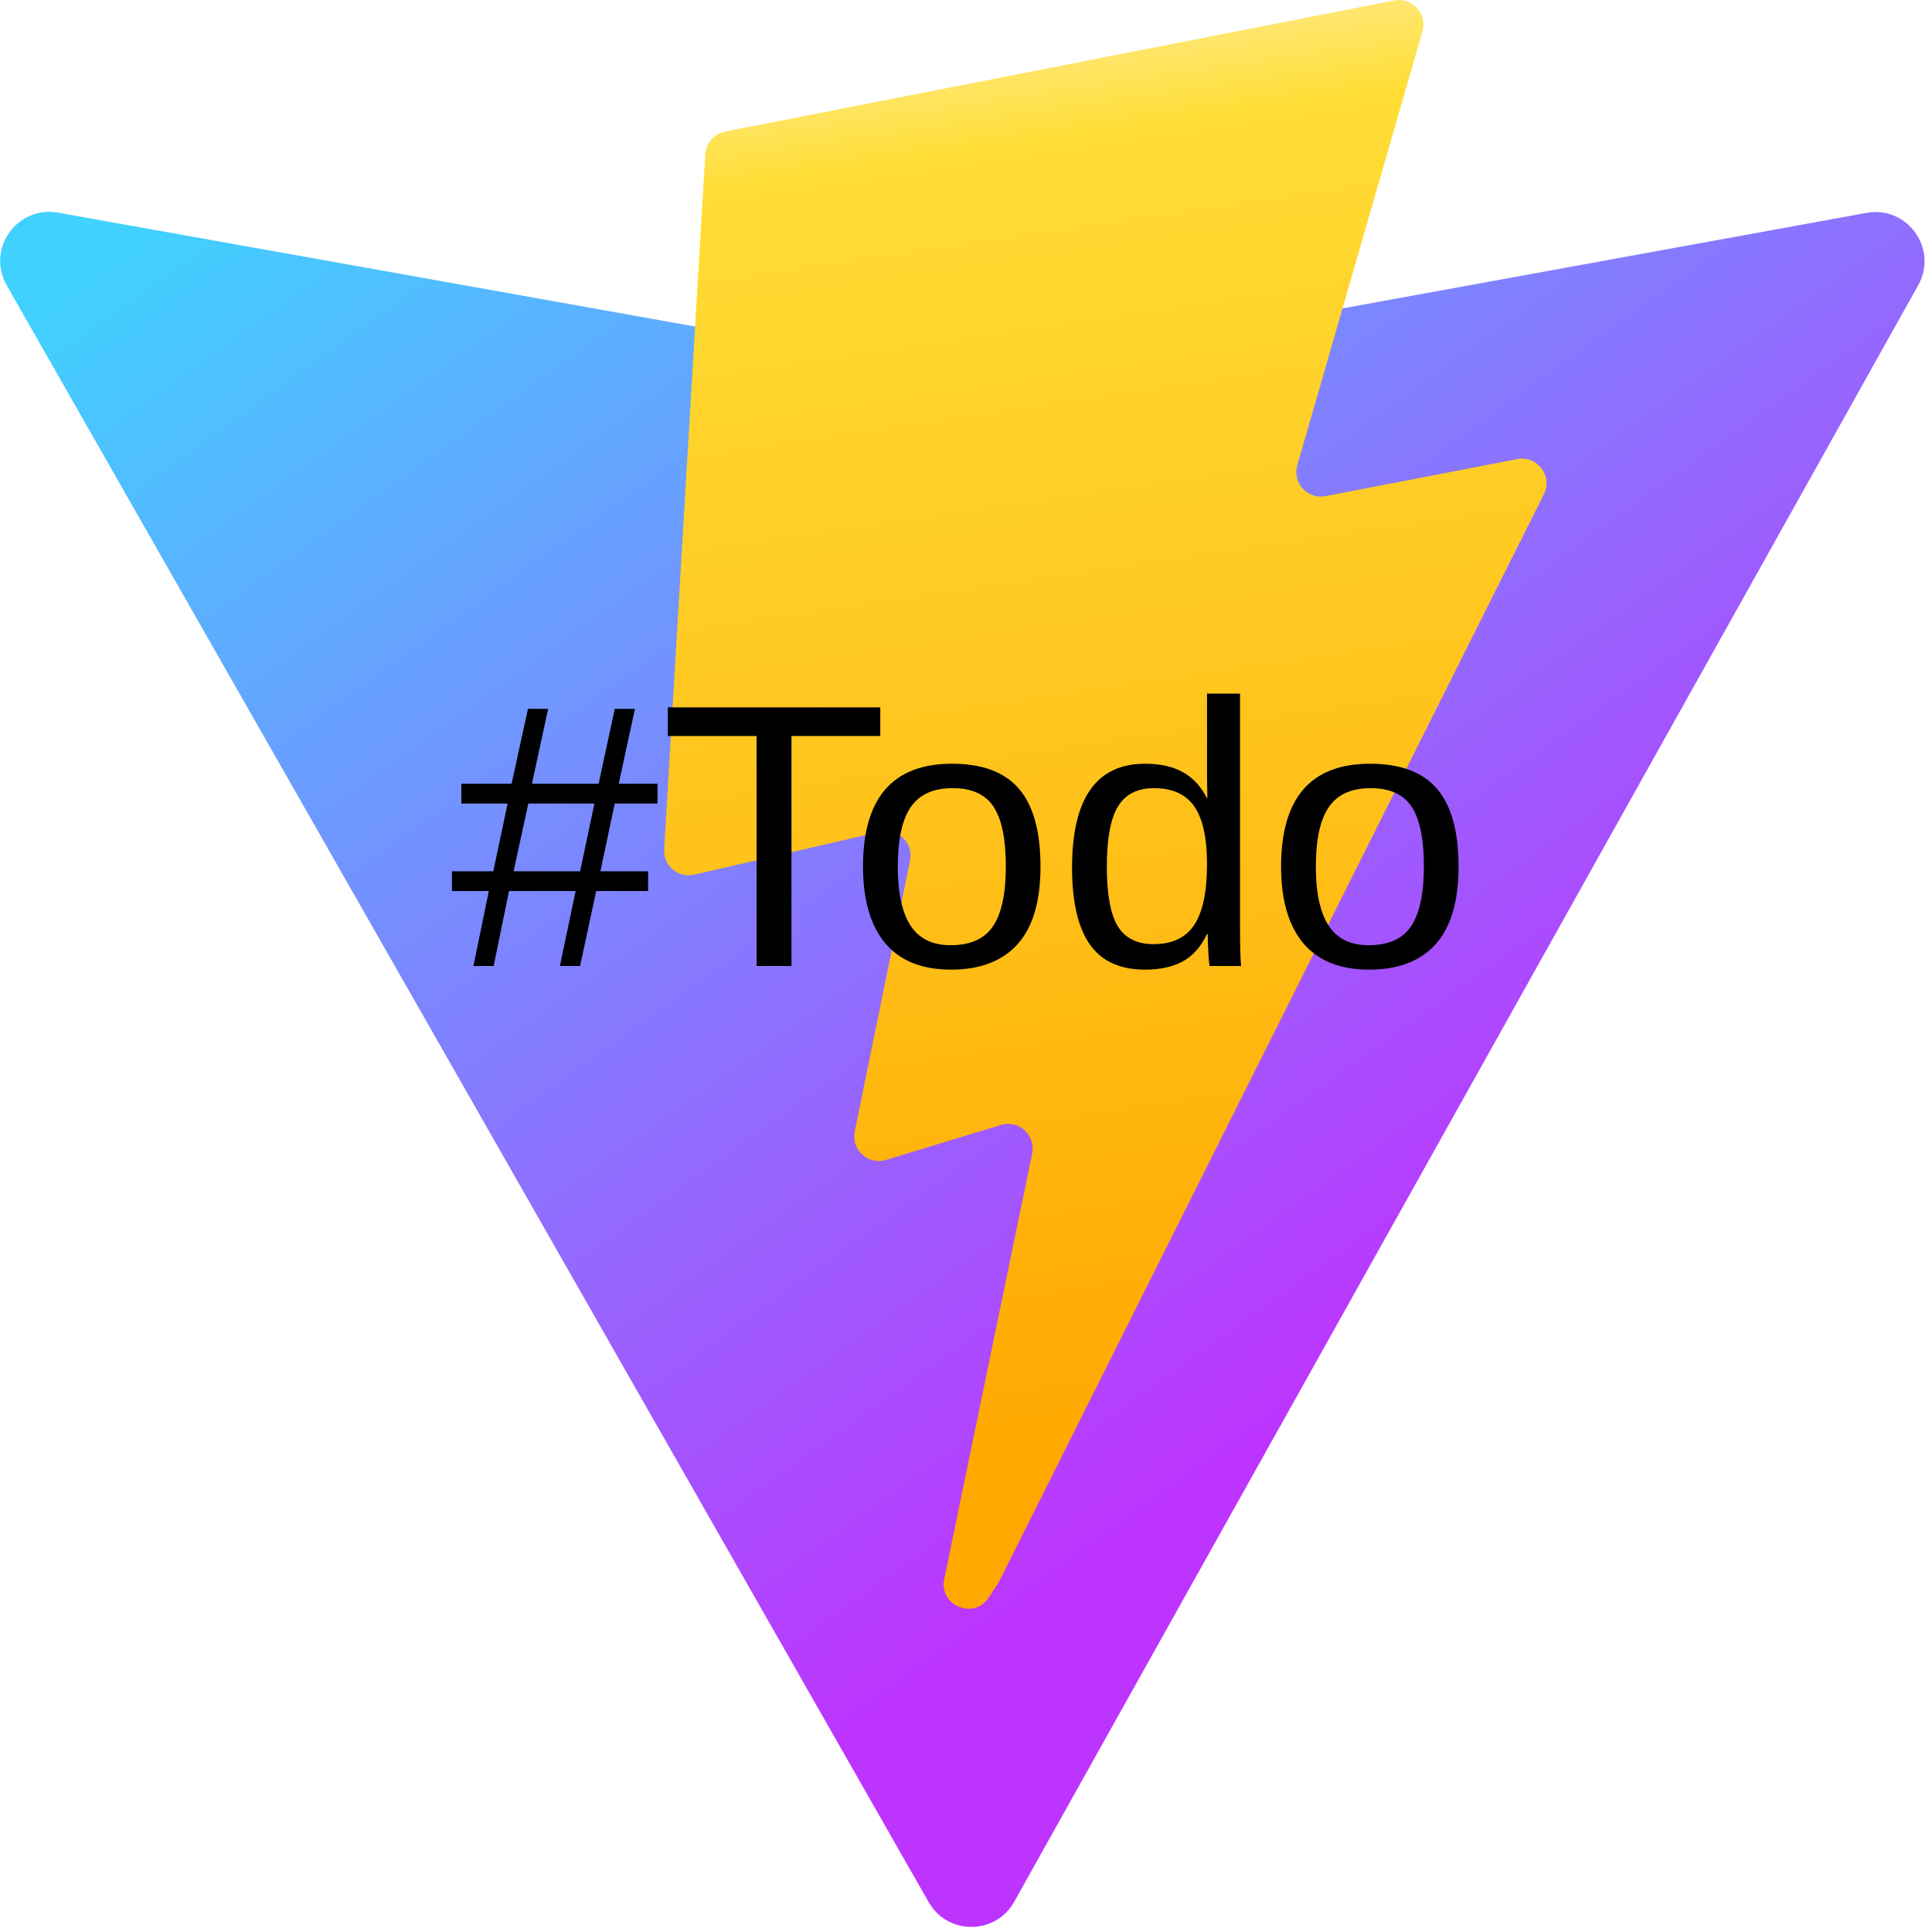
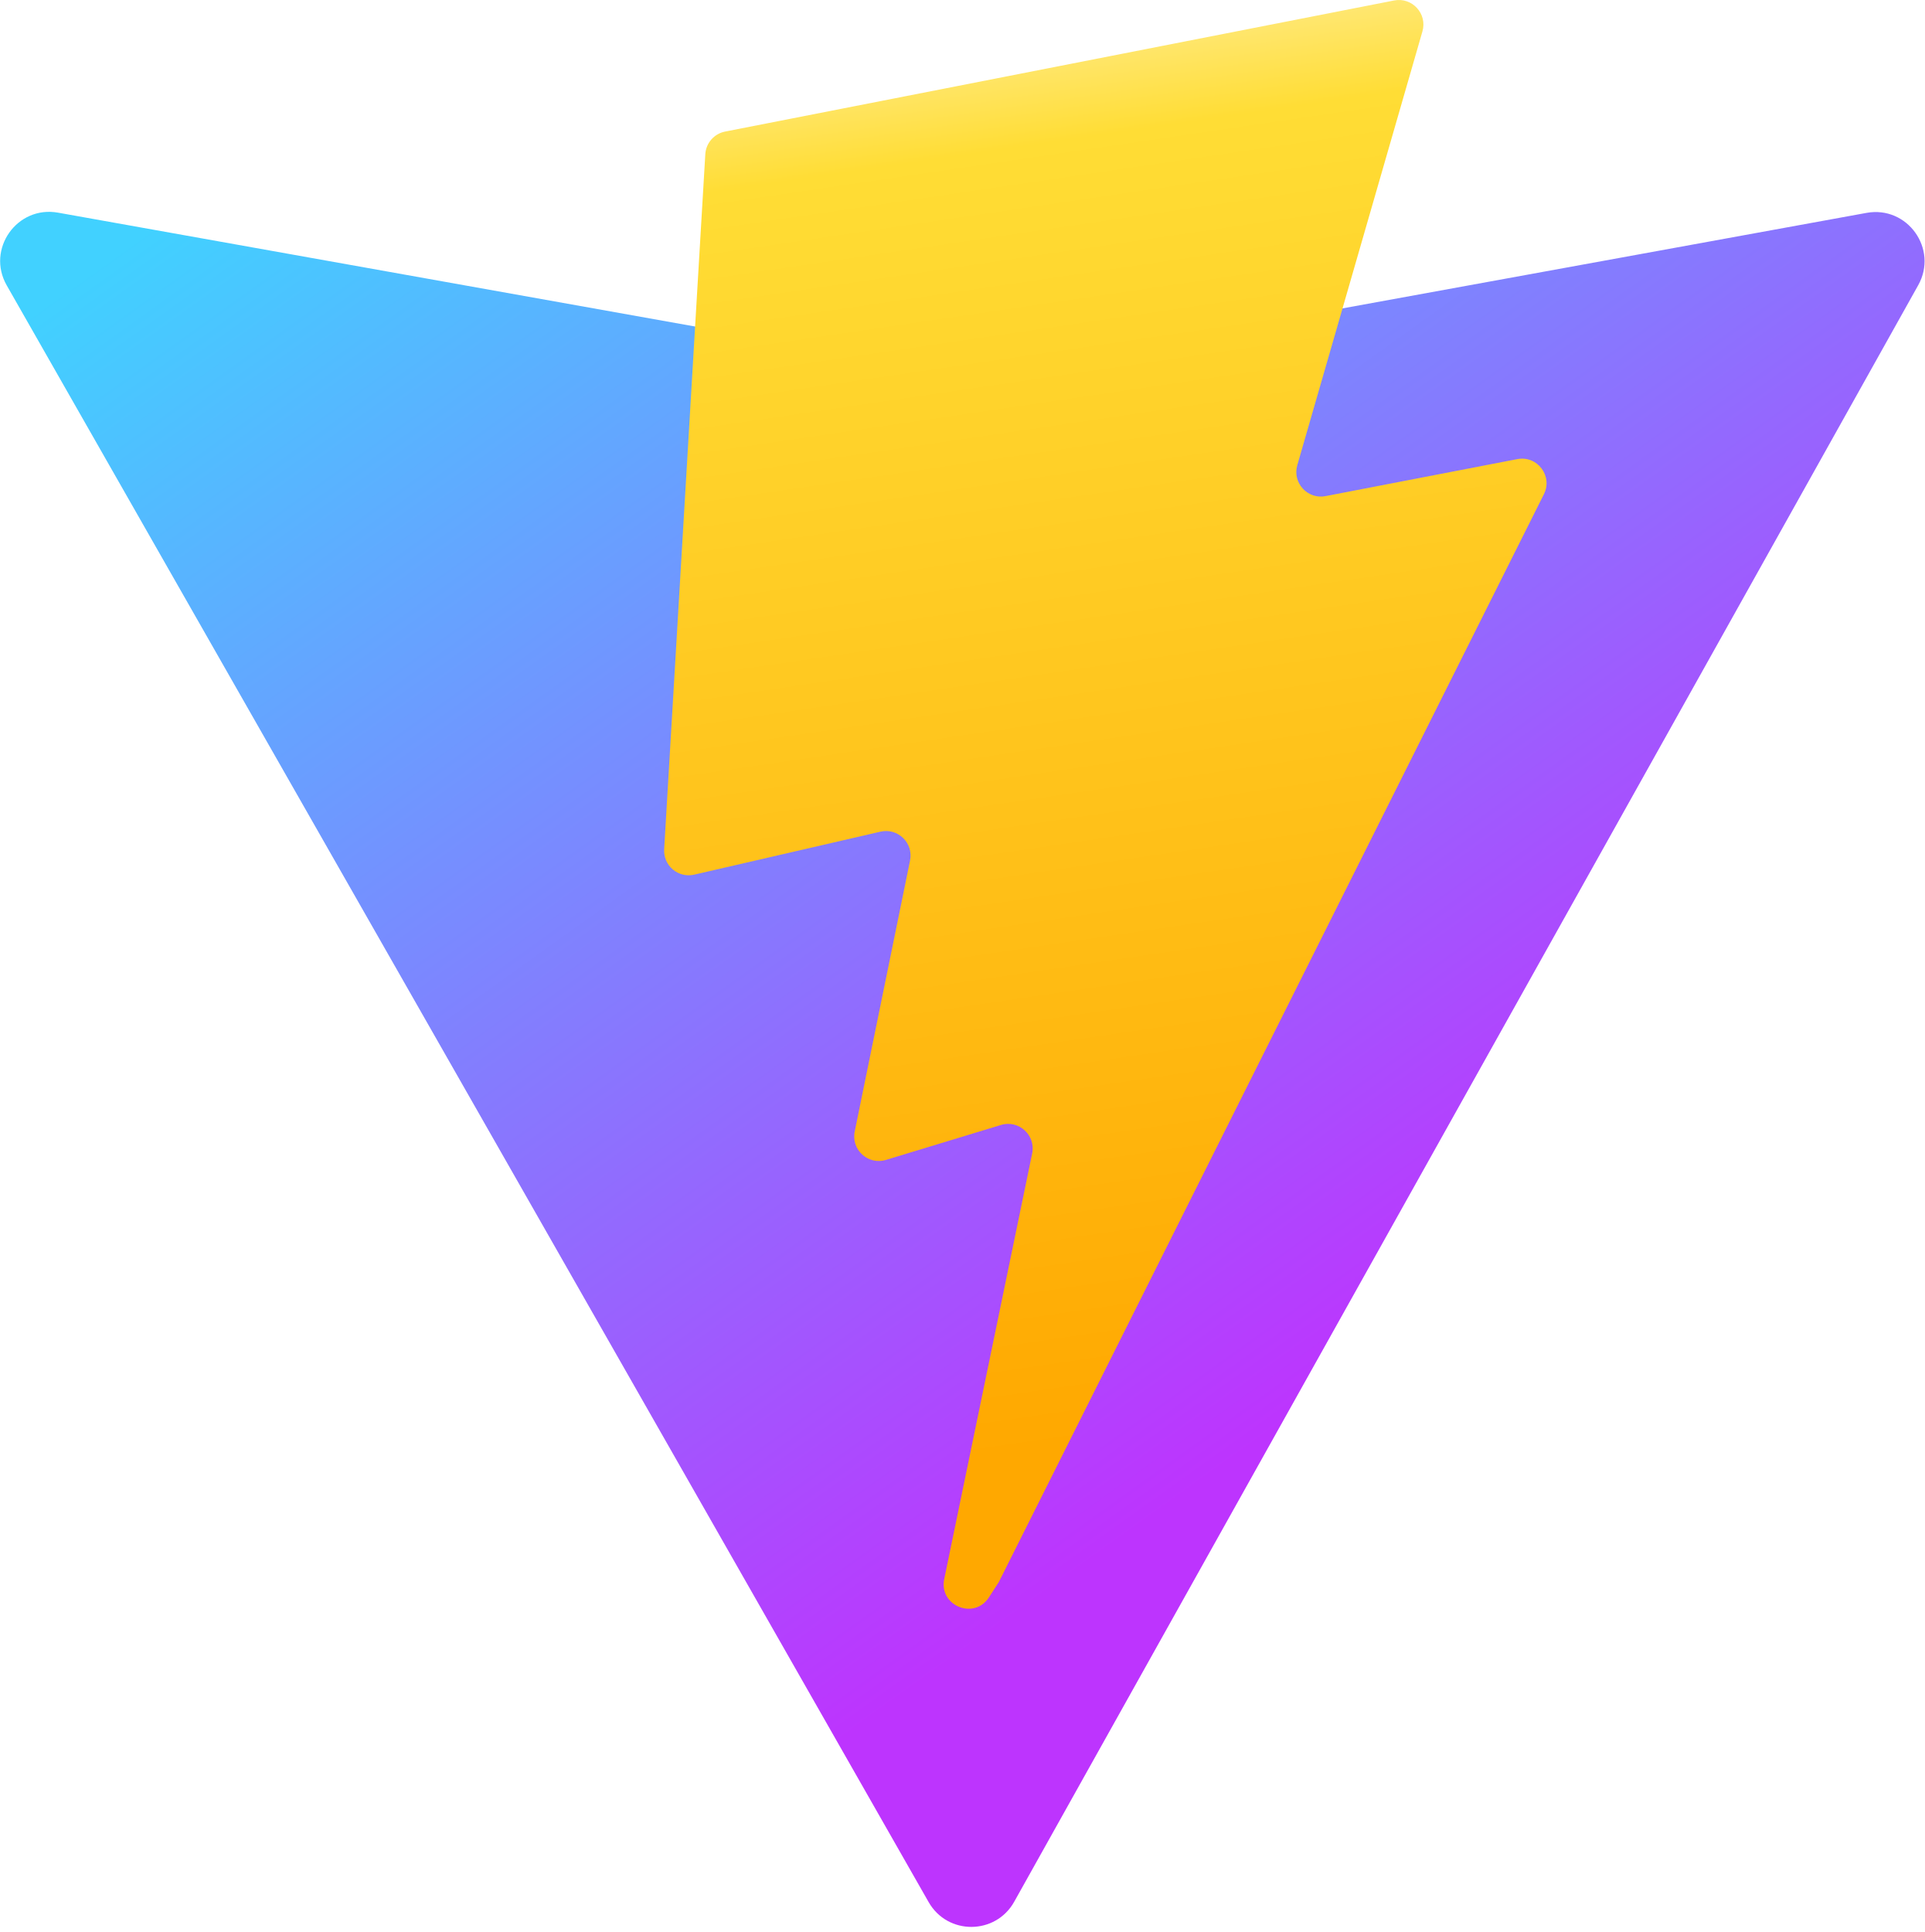
<svg xmlns="http://www.w3.org/2000/svg" aria-hidden="true" role="img" class="iconify iconify--logos" width="31.88" height="32" preserveAspectRatio="xMidYMid meet" viewBox="0 0 256 257">
  <defs>
    <linearGradient id="IconifyId1813088fe1fbc01fb466" x1="-.828%" x2="57.636%" y1="7.652%" y2="78.411%">
      <stop offset="0%" stop-color="#41D1FF" />
      <stop offset="100%" stop-color="#BD34FE" />
    </linearGradient>
    <linearGradient id="IconifyId1813088fe1fbc01fb467" x1="43.376%" x2="50.316%" y1="2.242%" y2="89.03%">
      <stop offset="0%" stop-color="#FFEA83" />
      <stop offset="8.333%" stop-color="#FFDD35" />
      <stop offset="100%" stop-color="#FFA800" />
    </linearGradient>
  </defs>
  <path fill="url(#IconifyId1813088fe1fbc01fb466)" d="M255.153 37.938L134.897 252.976c-2.483 4.44-8.862 4.466-11.382.048L.875 37.958c-2.746-4.814 1.371-10.646 6.827-9.67l120.385 21.517a6.537 6.537 0 0 0 2.322-.004l117.867-21.483c5.438-.991 9.574 4.796 6.877 9.62Z" />
  <path fill="url(#IconifyId1813088fe1fbc01fb467)" d="M185.432.063L96.44 17.501a3.268 3.268 0 0 0-2.634 3.014l-5.474 92.456a3.268 3.268 0 0 0 3.997 3.378l24.777-5.718c2.318-.535 4.413 1.507 3.936 3.838l-7.361 36.047c-.495 2.426 1.782 4.5 4.151 3.78l15.304-4.649c2.372-.72 4.652 1.36 4.15 3.788l-11.698 56.621c-.732 3.542 3.979 5.473 5.943 2.437l1.313-2.028l72.516-144.72c1.215-2.423-.88-5.186-3.54-4.672l-25.505 4.922c-2.396.462-4.435-1.77-3.759-4.114l16.646-57.705c.677-2.35-1.37-4.583-3.769-4.113Z" />
-   <text x="50%" y="50%" fill="black" font-size="50" text-anchor="middle" alignment-baseline="middle" font-family="Arial">
-      #Todo
-   </text>
</svg>
